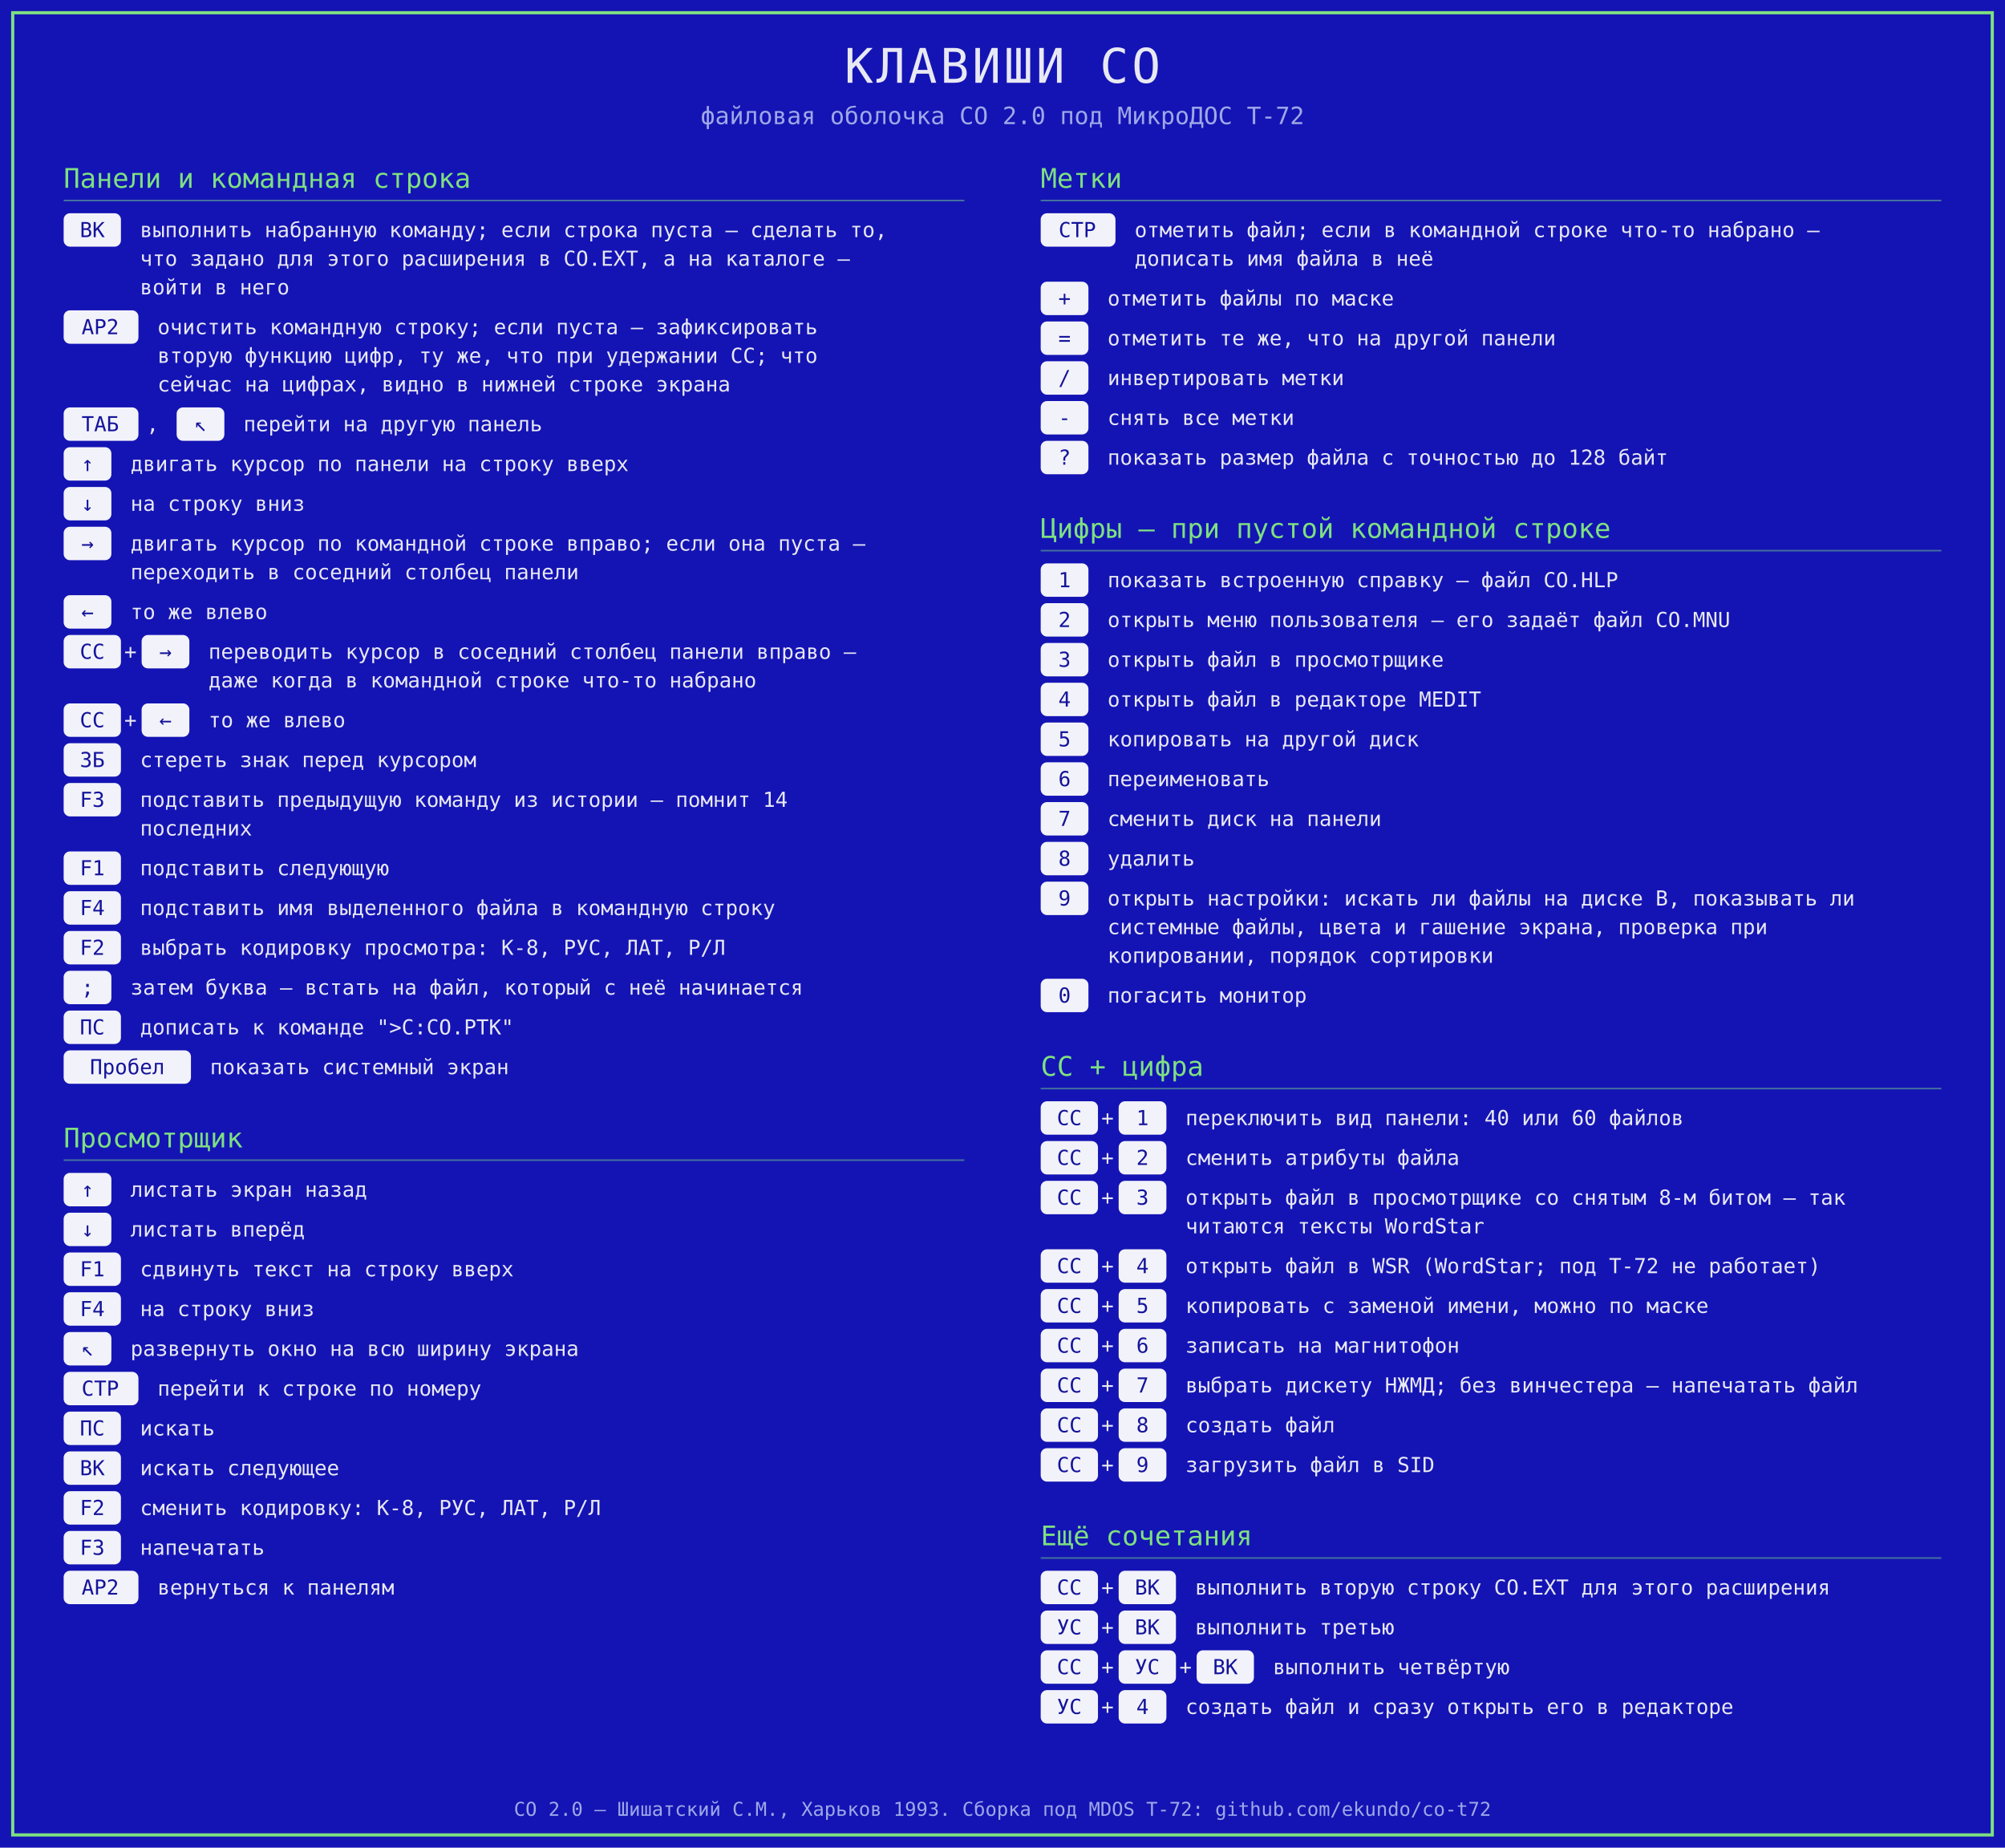
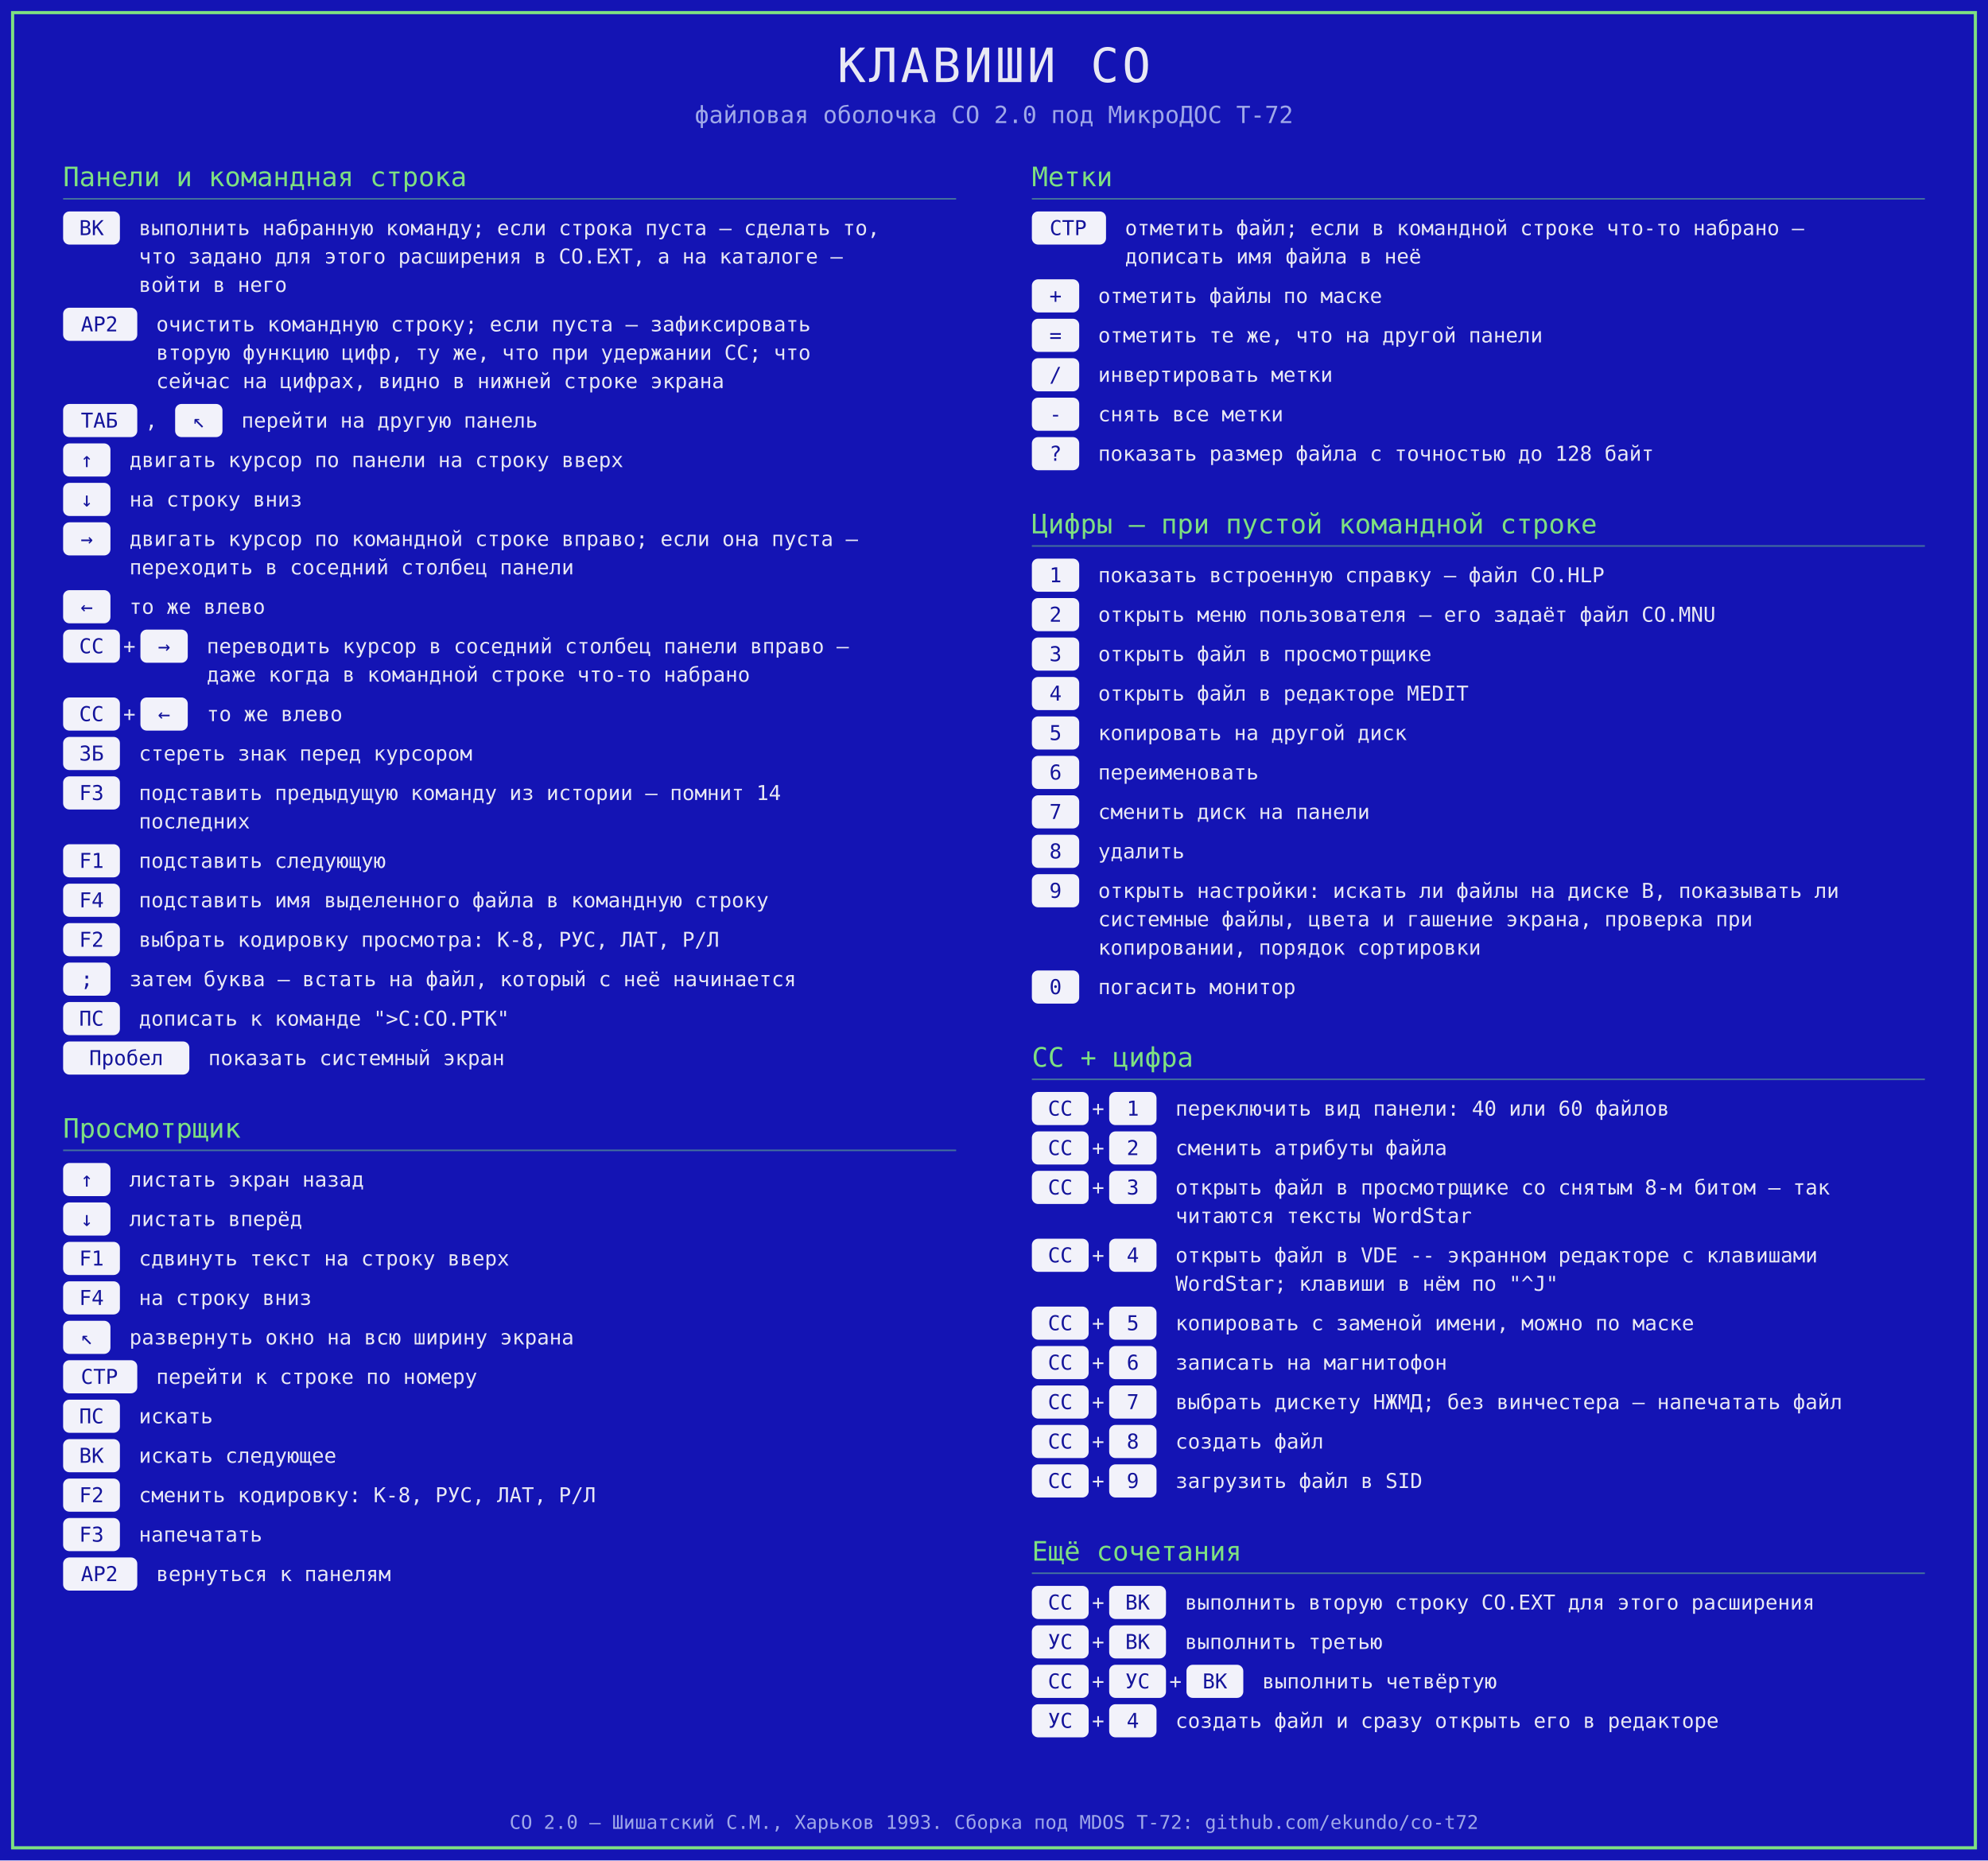
- <svg xmlns="http://www.w3.org/2000/svg" viewBox="0 0 1260 1161" width="1260" height="1161" font-family="Menlo, Consolas, &quot;DejaVu Sans Mono&quot;, monospace">
-   <rect width="1260" height="1161" fill="#1414b4" />
-   <rect x="8" y="8" width="1244" height="1145" fill="none" stroke="#7ee081" stroke-width="2" />
+ <svg xmlns="http://www.w3.org/2000/svg" viewBox="0 0 1260 1179" width="1260" height="1179" font-family="Menlo, Consolas, &quot;DejaVu Sans Mono&quot;, monospace">
+   <rect width="1260" height="1179" fill="#1414b4" />
+   <rect x="8" y="8" width="1244" height="1163" fill="none" stroke="#7ee081" stroke-width="2" />
  <text x="630" y="52" fill="#e8e8f4" font-size="30" text-anchor="middle" letter-spacing="2">КЛАВИШИ CO</text>
  <text x="630" y="78" fill="#9fa8e8" font-size="15" text-anchor="middle">файловая оболочка CO 2.0 под МикроДОС T-72</text>
  <text x="40" y="118" fill="#7ee081" font-size="17">Панели и командная строка</text>
  <line x1="40" y1="126" x2="606" y2="126" stroke="#7ee081" stroke-width="1" opacity="0.45" />
  <rect x="40" y="134" width="36" height="21" rx="4" fill="#f2f2fa" />
  <text x="58" y="149" fill="#14149b" font-size="13" text-anchor="middle">ВК</text>
  <text x="88" y="149" fill="#e8e8f4" font-size="13">выполнить набранную команду; если строка пуста — сделать то,</text>
  <text x="88" y="167" fill="#e8e8f4" font-size="13">что задано для этого расширения в CO.EXT, а на каталоге —</text>
  <text x="88" y="185" fill="#e8e8f4" font-size="13">войти в него</text>
  <rect x="40" y="195" width="47" height="21" rx="4" fill="#f2f2fa" />
  <text x="63" y="210" fill="#14149b" font-size="13" text-anchor="middle">АР2</text>
  <text x="99" y="210" fill="#e8e8f4" font-size="13">очистить командную строку; если пуста — зафиксировать</text>
  <text x="99" y="228" fill="#e8e8f4" font-size="13">вторую функцию цифр, ту же, что при удержании СС; что</text>
  <text x="99" y="246" fill="#e8e8f4" font-size="13">сейчас на цифрах, видно в нижней строке экрана</text>
  <rect x="40" y="256" width="47" height="21" rx="4" fill="#f2f2fa" />
  <text x="63" y="271" fill="#14149b" font-size="13" text-anchor="middle">ТАБ</text>
  <text x="92" y="271" fill="#e8e8f4" font-size="13">,</text>
  <rect x="111" y="256" width="30" height="21" rx="4" fill="#f2f2fa" />
  <text x="126" y="271" fill="#14149b" font-size="13" text-anchor="middle">↖</text>
  <text x="153" y="271" fill="#e8e8f4" font-size="13">перейти на другую панель</text>
  <rect x="40" y="281" width="30" height="21" rx="4" fill="#f2f2fa" />
  <text x="55" y="296" fill="#14149b" font-size="13" text-anchor="middle">↑</text>
  <text x="82" y="296" fill="#e8e8f4" font-size="13">двигать курсор по панели на строку вверх</text>
  <rect x="40" y="306" width="30" height="21" rx="4" fill="#f2f2fa" />
  <text x="55" y="321" fill="#14149b" font-size="13" text-anchor="middle">↓</text>
  <text x="82" y="321" fill="#e8e8f4" font-size="13">на строку вниз</text>
  <rect x="40" y="331" width="30" height="21" rx="4" fill="#f2f2fa" />
  <text x="55" y="346" fill="#14149b" font-size="13" text-anchor="middle">→</text>
  <text x="82" y="346" fill="#e8e8f4" font-size="13">двигать курсор по командной строке вправо; если она пуста —</text>
  <text x="82" y="364" fill="#e8e8f4" font-size="13">переходить в соседний столбец панели</text>
  <rect x="40" y="374" width="30" height="21" rx="4" fill="#f2f2fa" />
  <text x="55" y="389" fill="#14149b" font-size="13" text-anchor="middle">←</text>
  <text x="82" y="389" fill="#e8e8f4" font-size="13">то же влево</text>
  <rect x="40" y="399" width="36" height="21" rx="4" fill="#f2f2fa" />
  <text x="58" y="414" fill="#14149b" font-size="13" text-anchor="middle">СС</text>
  <text x="82" y="414" fill="#e8e8f4" font-size="13" text-anchor="middle">+</text>
  <rect x="89" y="399" width="30" height="21" rx="4" fill="#f2f2fa" />
  <text x="104" y="414" fill="#14149b" font-size="13" text-anchor="middle">→</text>
  <text x="131" y="414" fill="#e8e8f4" font-size="13">переводить курсор в соседний столбец панели вправо —</text>
  <text x="131" y="432" fill="#e8e8f4" font-size="13">даже когда в командной строке что-то набрано</text>
  <rect x="40" y="442" width="36" height="21" rx="4" fill="#f2f2fa" />
  <text x="58" y="457" fill="#14149b" font-size="13" text-anchor="middle">СС</text>
  <text x="82" y="457" fill="#e8e8f4" font-size="13" text-anchor="middle">+</text>
  <rect x="89" y="442" width="30" height="21" rx="4" fill="#f2f2fa" />
  <text x="104" y="457" fill="#14149b" font-size="13" text-anchor="middle">←</text>
  <text x="131" y="457" fill="#e8e8f4" font-size="13">то же влево</text>
  <rect x="40" y="467" width="36" height="21" rx="4" fill="#f2f2fa" />
  <text x="58" y="482" fill="#14149b" font-size="13" text-anchor="middle">ЗБ</text>
  <text x="88" y="482" fill="#e8e8f4" font-size="13">стереть знак перед курсором</text>
  <rect x="40" y="492" width="36" height="21" rx="4" fill="#f2f2fa" />
  <text x="58" y="507" fill="#14149b" font-size="13" text-anchor="middle">F3</text>
  <text x="88" y="507" fill="#e8e8f4" font-size="13">подставить предыдущую команду из истории — помнит 14</text>
  <text x="88" y="525" fill="#e8e8f4" font-size="13">последних</text>
  <rect x="40" y="535" width="36" height="21" rx="4" fill="#f2f2fa" />
  <text x="58" y="550" fill="#14149b" font-size="13" text-anchor="middle">F1</text>
  <text x="88" y="550" fill="#e8e8f4" font-size="13">подставить следующую</text>
  <rect x="40" y="560" width="36" height="21" rx="4" fill="#f2f2fa" />
  <text x="58" y="575" fill="#14149b" font-size="13" text-anchor="middle">F4</text>
  <text x="88" y="575" fill="#e8e8f4" font-size="13">подставить имя выделенного файла в командную строку</text>
  <rect x="40" y="585" width="36" height="21" rx="4" fill="#f2f2fa" />
  <text x="58" y="600" fill="#14149b" font-size="13" text-anchor="middle">F2</text>
  <text x="88" y="600" fill="#e8e8f4" font-size="13">выбрать кодировку просмотра: К-8, РУС, ЛАТ, Р/Л</text>
  <rect x="40" y="610" width="30" height="21" rx="4" fill="#f2f2fa" />
  <text x="55" y="625" fill="#14149b" font-size="13" text-anchor="middle">;</text>
  <text x="82" y="625" fill="#e8e8f4" font-size="13">затем буква — встать на файл, который с неё начинается</text>
  <rect x="40" y="635" width="36" height="21" rx="4" fill="#f2f2fa" />
  <text x="58" y="650" fill="#14149b" font-size="13" text-anchor="middle">ПС</text>
  <text x="88" y="650" fill="#e8e8f4" font-size="13">дописать к команде "&gt;C:CO.PTK"</text>
  <rect x="40" y="660" width="80" height="21" rx="4" fill="#f2f2fa" />
  <text x="80" y="675" fill="#14149b" font-size="13" text-anchor="middle">Пробел</text>
  <text x="132" y="675" fill="#e8e8f4" font-size="13">показать системный экран</text>
  <text x="40" y="721" fill="#7ee081" font-size="17">Просмотрщик</text>
  <line x1="40" y1="729" x2="606" y2="729" stroke="#7ee081" stroke-width="1" opacity="0.45" />
  <rect x="40" y="737" width="30" height="21" rx="4" fill="#f2f2fa" />
  <text x="55" y="752" fill="#14149b" font-size="13" text-anchor="middle">↑</text>
  <text x="82" y="752" fill="#e8e8f4" font-size="13">листать экран назад</text>
  <rect x="40" y="762" width="30" height="21" rx="4" fill="#f2f2fa" />
  <text x="55" y="777" fill="#14149b" font-size="13" text-anchor="middle">↓</text>
  <text x="82" y="777" fill="#e8e8f4" font-size="13">листать вперёд</text>
  <rect x="40" y="787" width="36" height="21" rx="4" fill="#f2f2fa" />
  <text x="58" y="802" fill="#14149b" font-size="13" text-anchor="middle">F1</text>
  <text x="88" y="802" fill="#e8e8f4" font-size="13">сдвинуть текст на строку вверх</text>
  <rect x="40" y="812" width="36" height="21" rx="4" fill="#f2f2fa" />
  <text x="58" y="827" fill="#14149b" font-size="13" text-anchor="middle">F4</text>
  <text x="88" y="827" fill="#e8e8f4" font-size="13">на строку вниз</text>
  <rect x="40" y="837" width="30" height="21" rx="4" fill="#f2f2fa" />
  <text x="55" y="852" fill="#14149b" font-size="13" text-anchor="middle">↖</text>
  <text x="82" y="852" fill="#e8e8f4" font-size="13">развернуть окно на всю ширину экрана</text>
  <rect x="40" y="862" width="47" height="21" rx="4" fill="#f2f2fa" />
  <text x="63" y="877" fill="#14149b" font-size="13" text-anchor="middle">СТР</text>
  <text x="99" y="877" fill="#e8e8f4" font-size="13">перейти к строке по номеру</text>
  <rect x="40" y="887" width="36" height="21" rx="4" fill="#f2f2fa" />
  <text x="58" y="902" fill="#14149b" font-size="13" text-anchor="middle">ПС</text>
  <text x="88" y="902" fill="#e8e8f4" font-size="13">искать</text>
  <rect x="40" y="912" width="36" height="21" rx="4" fill="#f2f2fa" />
  <text x="58" y="927" fill="#14149b" font-size="13" text-anchor="middle">ВК</text>
  <text x="88" y="927" fill="#e8e8f4" font-size="13">искать следующее</text>
  <rect x="40" y="937" width="36" height="21" rx="4" fill="#f2f2fa" />
  <text x="58" y="952" fill="#14149b" font-size="13" text-anchor="middle">F2</text>
  <text x="88" y="952" fill="#e8e8f4" font-size="13">сменить кодировку: К-8, РУС, ЛАТ, Р/Л</text>
  <rect x="40" y="962" width="36" height="21" rx="4" fill="#f2f2fa" />
  <text x="58" y="977" fill="#14149b" font-size="13" text-anchor="middle">F3</text>
  <text x="88" y="977" fill="#e8e8f4" font-size="13">напечатать</text>
  <rect x="40" y="987" width="47" height="21" rx="4" fill="#f2f2fa" />
  <text x="63" y="1002" fill="#14149b" font-size="13" text-anchor="middle">АР2</text>
  <text x="99" y="1002" fill="#e8e8f4" font-size="13">вернуться к панелям</text>
  <text x="654" y="118" fill="#7ee081" font-size="17">Метки</text>
  <line x1="654" y1="126" x2="1220" y2="126" stroke="#7ee081" stroke-width="1" opacity="0.45" />
  <rect x="654" y="134" width="47" height="21" rx="4" fill="#f2f2fa" />
  <text x="677" y="149" fill="#14149b" font-size="13" text-anchor="middle">СТР</text>
  <text x="713" y="149" fill="#e8e8f4" font-size="13">отметить файл; если в командной строке что-то набрано —</text>
  <text x="713" y="167" fill="#e8e8f4" font-size="13">дописать имя файла в неё</text>
  <rect x="654" y="177" width="30" height="21" rx="4" fill="#f2f2fa" />
  <text x="669" y="192" fill="#14149b" font-size="13" text-anchor="middle">+</text>
  <text x="696" y="192" fill="#e8e8f4" font-size="13">отметить файлы по маске</text>
  <rect x="654" y="202" width="30" height="21" rx="4" fill="#f2f2fa" />
  <text x="669" y="217" fill="#14149b" font-size="13" text-anchor="middle">=</text>
  <text x="696" y="217" fill="#e8e8f4" font-size="13">отметить те же, что на другой панели</text>
  <rect x="654" y="227" width="30" height="21" rx="4" fill="#f2f2fa" />
  <text x="669" y="242" fill="#14149b" font-size="13" text-anchor="middle">/</text>
  <text x="696" y="242" fill="#e8e8f4" font-size="13">инвертировать метки</text>
  <rect x="654" y="252" width="30" height="21" rx="4" fill="#f2f2fa" />
  <text x="669" y="267" fill="#14149b" font-size="13" text-anchor="middle">-</text>
  <text x="696" y="267" fill="#e8e8f4" font-size="13">снять все метки</text>
  <rect x="654" y="277" width="30" height="21" rx="4" fill="#f2f2fa" />
  <text x="669" y="292" fill="#14149b" font-size="13" text-anchor="middle">?</text>
  <text x="696" y="292" fill="#e8e8f4" font-size="13">показать размер файла с точностью до 128 байт</text>
  <text x="654" y="338" fill="#7ee081" font-size="17">Цифры — при пустой командной строке</text>
  <line x1="654" y1="346" x2="1220" y2="346" stroke="#7ee081" stroke-width="1" opacity="0.45" />
  <rect x="654" y="354" width="30" height="21" rx="4" fill="#f2f2fa" />
  <text x="669" y="369" fill="#14149b" font-size="13" text-anchor="middle">1</text>
  <text x="696" y="369" fill="#e8e8f4" font-size="13">показать встроенную справку — файл CO.HLP</text>
  <rect x="654" y="379" width="30" height="21" rx="4" fill="#f2f2fa" />
  <text x="669" y="394" fill="#14149b" font-size="13" text-anchor="middle">2</text>
  <text x="696" y="394" fill="#e8e8f4" font-size="13">открыть меню пользователя — его задаёт файл CO.MNU</text>
  <rect x="654" y="404" width="30" height="21" rx="4" fill="#f2f2fa" />
  <text x="669" y="419" fill="#14149b" font-size="13" text-anchor="middle">3</text>
  <text x="696" y="419" fill="#e8e8f4" font-size="13">открыть файл в просмотрщике</text>
  <rect x="654" y="429" width="30" height="21" rx="4" fill="#f2f2fa" />
  <text x="669" y="444" fill="#14149b" font-size="13" text-anchor="middle">4</text>
  <text x="696" y="444" fill="#e8e8f4" font-size="13">открыть файл в редакторе MEDIT</text>
  <rect x="654" y="454" width="30" height="21" rx="4" fill="#f2f2fa" />
  <text x="669" y="469" fill="#14149b" font-size="13" text-anchor="middle">5</text>
  <text x="696" y="469" fill="#e8e8f4" font-size="13">копировать на другой диск</text>
  <rect x="654" y="479" width="30" height="21" rx="4" fill="#f2f2fa" />
  <text x="669" y="494" fill="#14149b" font-size="13" text-anchor="middle">6</text>
  <text x="696" y="494" fill="#e8e8f4" font-size="13">переименовать</text>
  <rect x="654" y="504" width="30" height="21" rx="4" fill="#f2f2fa" />
  <text x="669" y="519" fill="#14149b" font-size="13" text-anchor="middle">7</text>
  <text x="696" y="519" fill="#e8e8f4" font-size="13">сменить диск на панели</text>
  <rect x="654" y="529" width="30" height="21" rx="4" fill="#f2f2fa" />
  <text x="669" y="544" fill="#14149b" font-size="13" text-anchor="middle">8</text>
  <text x="696" y="544" fill="#e8e8f4" font-size="13">удалить</text>
  <rect x="654" y="554" width="30" height="21" rx="4" fill="#f2f2fa" />
  <text x="669" y="569" fill="#14149b" font-size="13" text-anchor="middle">9</text>
  <text x="696" y="569" fill="#e8e8f4" font-size="13">открыть настройки: искать ли файлы на диске B, показывать ли</text>
  <text x="696" y="587" fill="#e8e8f4" font-size="13">системные файлы, цвета и гашение экрана, проверка при</text>
  <text x="696" y="605" fill="#e8e8f4" font-size="13">копировании, порядок сортировки</text>
  <rect x="654" y="615" width="30" height="21" rx="4" fill="#f2f2fa" />
  <text x="669" y="630" fill="#14149b" font-size="13" text-anchor="middle">0</text>
  <text x="696" y="630" fill="#e8e8f4" font-size="13">погасить монитор</text>
  <text x="654" y="676" fill="#7ee081" font-size="17">СС + цифра</text>
  <line x1="654" y1="684" x2="1220" y2="684" stroke="#7ee081" stroke-width="1" opacity="0.45" />
  <rect x="654" y="692" width="36" height="21" rx="4" fill="#f2f2fa" />
  <text x="672" y="707" fill="#14149b" font-size="13" text-anchor="middle">СС</text>
  <text x="696" y="707" fill="#e8e8f4" font-size="13" text-anchor="middle">+</text>
  <rect x="703" y="692" width="30" height="21" rx="4" fill="#f2f2fa" />
  <text x="718" y="707" fill="#14149b" font-size="13" text-anchor="middle">1</text>
  <text x="745" y="707" fill="#e8e8f4" font-size="13">переключить вид панели: 40 или 60 файлов</text>
  <rect x="654" y="717" width="36" height="21" rx="4" fill="#f2f2fa" />
  <text x="672" y="732" fill="#14149b" font-size="13" text-anchor="middle">СС</text>
  <text x="696" y="732" fill="#e8e8f4" font-size="13" text-anchor="middle">+</text>
  <rect x="703" y="717" width="30" height="21" rx="4" fill="#f2f2fa" />
  <text x="718" y="732" fill="#14149b" font-size="13" text-anchor="middle">2</text>
  <text x="745" y="732" fill="#e8e8f4" font-size="13">сменить атрибуты файла</text>
  <rect x="654" y="742" width="36" height="21" rx="4" fill="#f2f2fa" />
  <text x="672" y="757" fill="#14149b" font-size="13" text-anchor="middle">СС</text>
  <text x="696" y="757" fill="#e8e8f4" font-size="13" text-anchor="middle">+</text>
  <rect x="703" y="742" width="30" height="21" rx="4" fill="#f2f2fa" />
  <text x="718" y="757" fill="#14149b" font-size="13" text-anchor="middle">3</text>
  <text x="745" y="757" fill="#e8e8f4" font-size="13">открыть файл в просмотрщике со снятым 8-м битом — так</text>
  <text x="745" y="775" fill="#e8e8f4" font-size="13">читаются тексты WordStar</text>
  <rect x="654" y="785" width="36" height="21" rx="4" fill="#f2f2fa" />
  <text x="672" y="800" fill="#14149b" font-size="13" text-anchor="middle">СС</text>
  <text x="696" y="800" fill="#e8e8f4" font-size="13" text-anchor="middle">+</text>
  <rect x="703" y="785" width="30" height="21" rx="4" fill="#f2f2fa" />
  <text x="718" y="800" fill="#14149b" font-size="13" text-anchor="middle">4</text>
-   <text x="745" y="800" fill="#e8e8f4" font-size="13">открыть файл в WSR (WordStar; под T-72 не работает)</text>
-   <rect x="654" y="810" width="36" height="21" rx="4" fill="#f2f2fa" />
-   <text x="672" y="825" fill="#14149b" font-size="13" text-anchor="middle">СС</text>
-   <text x="696" y="825" fill="#e8e8f4" font-size="13" text-anchor="middle">+</text>
-   <rect x="703" y="810" width="30" height="21" rx="4" fill="#f2f2fa" />
-   <text x="718" y="825" fill="#14149b" font-size="13" text-anchor="middle">5</text>
-   <text x="745" y="825" fill="#e8e8f4" font-size="13">копировать с заменой имени, можно по маске</text>
-   <rect x="654" y="835" width="36" height="21" rx="4" fill="#f2f2fa" />
-   <text x="672" y="850" fill="#14149b" font-size="13" text-anchor="middle">СС</text>
-   <text x="696" y="850" fill="#e8e8f4" font-size="13" text-anchor="middle">+</text>
-   <rect x="703" y="835" width="30" height="21" rx="4" fill="#f2f2fa" />
-   <text x="718" y="850" fill="#14149b" font-size="13" text-anchor="middle">6</text>
-   <text x="745" y="850" fill="#e8e8f4" font-size="13">записать на магнитофон</text>
-   <rect x="654" y="860" width="36" height="21" rx="4" fill="#f2f2fa" />
-   <text x="672" y="875" fill="#14149b" font-size="13" text-anchor="middle">СС</text>
-   <text x="696" y="875" fill="#e8e8f4" font-size="13" text-anchor="middle">+</text>
-   <rect x="703" y="860" width="30" height="21" rx="4" fill="#f2f2fa" />
-   <text x="718" y="875" fill="#14149b" font-size="13" text-anchor="middle">7</text>
-   <text x="745" y="875" fill="#e8e8f4" font-size="13">выбрать дискету НЖМД; без винчестера — напечатать файл</text>
-   <rect x="654" y="885" width="36" height="21" rx="4" fill="#f2f2fa" />
-   <text x="672" y="900" fill="#14149b" font-size="13" text-anchor="middle">СС</text>
-   <text x="696" y="900" fill="#e8e8f4" font-size="13" text-anchor="middle">+</text>
-   <rect x="703" y="885" width="30" height="21" rx="4" fill="#f2f2fa" />
-   <text x="718" y="900" fill="#14149b" font-size="13" text-anchor="middle">8</text>
-   <text x="745" y="900" fill="#e8e8f4" font-size="13">создать файл</text>
-   <rect x="654" y="910" width="36" height="21" rx="4" fill="#f2f2fa" />
-   <text x="672" y="925" fill="#14149b" font-size="13" text-anchor="middle">СС</text>
-   <text x="696" y="925" fill="#e8e8f4" font-size="13" text-anchor="middle">+</text>
-   <rect x="703" y="910" width="30" height="21" rx="4" fill="#f2f2fa" />
-   <text x="718" y="925" fill="#14149b" font-size="13" text-anchor="middle">9</text>
-   <text x="745" y="925" fill="#e8e8f4" font-size="13">загрузить файл в SID</text>
-   <text x="654" y="971" fill="#7ee081" font-size="17">Ещё сочетания</text>
-   <line x1="654" y1="979" x2="1220" y2="979" stroke="#7ee081" stroke-width="1" opacity="0.45" />
-   <rect x="654" y="987" width="36" height="21" rx="4" fill="#f2f2fa" />
-   <text x="672" y="1002" fill="#14149b" font-size="13" text-anchor="middle">СС</text>
-   <text x="696" y="1002" fill="#e8e8f4" font-size="13" text-anchor="middle">+</text>
-   <rect x="703" y="987" width="36" height="21" rx="4" fill="#f2f2fa" />
-   <text x="721" y="1002" fill="#14149b" font-size="13" text-anchor="middle">ВК</text>
-   <text x="751" y="1002" fill="#e8e8f4" font-size="13">выполнить вторую строку CO.EXT для этого расширения</text>
-   <rect x="654" y="1012" width="36" height="21" rx="4" fill="#f2f2fa" />
-   <text x="672" y="1027" fill="#14149b" font-size="13" text-anchor="middle">УС</text>
-   <text x="696" y="1027" fill="#e8e8f4" font-size="13" text-anchor="middle">+</text>
-   <rect x="703" y="1012" width="36" height="21" rx="4" fill="#f2f2fa" />
-   <text x="721" y="1027" fill="#14149b" font-size="13" text-anchor="middle">ВК</text>
-   <text x="751" y="1027" fill="#e8e8f4" font-size="13">выполнить третью</text>
-   <rect x="654" y="1037" width="36" height="21" rx="4" fill="#f2f2fa" />
-   <text x="672" y="1052" fill="#14149b" font-size="13" text-anchor="middle">СС</text>
-   <text x="696" y="1052" fill="#e8e8f4" font-size="13" text-anchor="middle">+</text>
-   <rect x="703" y="1037" width="36" height="21" rx="4" fill="#f2f2fa" />
-   <text x="721" y="1052" fill="#14149b" font-size="13" text-anchor="middle">УС</text>
-   <text x="745" y="1052" fill="#e8e8f4" font-size="13" text-anchor="middle">+</text>
-   <rect x="752" y="1037" width="36" height="21" rx="4" fill="#f2f2fa" />
-   <text x="770" y="1052" fill="#14149b" font-size="13" text-anchor="middle">ВК</text>
-   <text x="800" y="1052" fill="#e8e8f4" font-size="13">выполнить четвёртую</text>
-   <rect x="654" y="1062" width="36" height="21" rx="4" fill="#f2f2fa" />
-   <text x="672" y="1077" fill="#14149b" font-size="13" text-anchor="middle">УС</text>
-   <text x="696" y="1077" fill="#e8e8f4" font-size="13" text-anchor="middle">+</text>
-   <rect x="703" y="1062" width="30" height="21" rx="4" fill="#f2f2fa" />
-   <text x="718" y="1077" fill="#14149b" font-size="13" text-anchor="middle">4</text>
-   <text x="745" y="1077" fill="#e8e8f4" font-size="13">создать файл и сразу открыть его в редакторе</text>
-   <text x="630" y="1141" fill="#9fa8e8" font-size="12" text-anchor="middle">CO 2.0 — Шишатский С.М., Харьков 1993. Сборка под MDOS T-72: github.com/ekundo/co-t72</text>
+   <text x="745" y="800" fill="#e8e8f4" font-size="13">открыть файл в VDE -- экранном редакторе с клавишами</text>
+   <text x="745" y="818" fill="#e8e8f4" font-size="13">WordStar; клавиши в нём по "^J"</text>
+   <rect x="654" y="828" width="36" height="21" rx="4" fill="#f2f2fa" />
+   <text x="672" y="843" fill="#14149b" font-size="13" text-anchor="middle">СС</text>
+   <text x="696" y="843" fill="#e8e8f4" font-size="13" text-anchor="middle">+</text>
+   <rect x="703" y="828" width="30" height="21" rx="4" fill="#f2f2fa" />
+   <text x="718" y="843" fill="#14149b" font-size="13" text-anchor="middle">5</text>
+   <text x="745" y="843" fill="#e8e8f4" font-size="13">копировать с заменой имени, можно по маске</text>
+   <rect x="654" y="853" width="36" height="21" rx="4" fill="#f2f2fa" />
+   <text x="672" y="868" fill="#14149b" font-size="13" text-anchor="middle">СС</text>
+   <text x="696" y="868" fill="#e8e8f4" font-size="13" text-anchor="middle">+</text>
+   <rect x="703" y="853" width="30" height="21" rx="4" fill="#f2f2fa" />
+   <text x="718" y="868" fill="#14149b" font-size="13" text-anchor="middle">6</text>
+   <text x="745" y="868" fill="#e8e8f4" font-size="13">записать на магнитофон</text>
+   <rect x="654" y="878" width="36" height="21" rx="4" fill="#f2f2fa" />
+   <text x="672" y="893" fill="#14149b" font-size="13" text-anchor="middle">СС</text>
+   <text x="696" y="893" fill="#e8e8f4" font-size="13" text-anchor="middle">+</text>
+   <rect x="703" y="878" width="30" height="21" rx="4" fill="#f2f2fa" />
+   <text x="718" y="893" fill="#14149b" font-size="13" text-anchor="middle">7</text>
+   <text x="745" y="893" fill="#e8e8f4" font-size="13">выбрать дискету НЖМД; без винчестера — напечатать файл</text>
+   <rect x="654" y="903" width="36" height="21" rx="4" fill="#f2f2fa" />
+   <text x="672" y="918" fill="#14149b" font-size="13" text-anchor="middle">СС</text>
+   <text x="696" y="918" fill="#e8e8f4" font-size="13" text-anchor="middle">+</text>
+   <rect x="703" y="903" width="30" height="21" rx="4" fill="#f2f2fa" />
+   <text x="718" y="918" fill="#14149b" font-size="13" text-anchor="middle">8</text>
+   <text x="745" y="918" fill="#e8e8f4" font-size="13">создать файл</text>
+   <rect x="654" y="928" width="36" height="21" rx="4" fill="#f2f2fa" />
+   <text x="672" y="943" fill="#14149b" font-size="13" text-anchor="middle">СС</text>
+   <text x="696" y="943" fill="#e8e8f4" font-size="13" text-anchor="middle">+</text>
+   <rect x="703" y="928" width="30" height="21" rx="4" fill="#f2f2fa" />
+   <text x="718" y="943" fill="#14149b" font-size="13" text-anchor="middle">9</text>
+   <text x="745" y="943" fill="#e8e8f4" font-size="13">загрузить файл в SID</text>
+   <text x="654" y="989" fill="#7ee081" font-size="17">Ещё сочетания</text>
+   <line x1="654" y1="997" x2="1220" y2="997" stroke="#7ee081" stroke-width="1" opacity="0.45" />
+   <rect x="654" y="1005" width="36" height="21" rx="4" fill="#f2f2fa" />
+   <text x="672" y="1020" fill="#14149b" font-size="13" text-anchor="middle">СС</text>
+   <text x="696" y="1020" fill="#e8e8f4" font-size="13" text-anchor="middle">+</text>
+   <rect x="703" y="1005" width="36" height="21" rx="4" fill="#f2f2fa" />
+   <text x="721" y="1020" fill="#14149b" font-size="13" text-anchor="middle">ВК</text>
+   <text x="751" y="1020" fill="#e8e8f4" font-size="13">выполнить вторую строку CO.EXT для этого расширения</text>
+   <rect x="654" y="1030" width="36" height="21" rx="4" fill="#f2f2fa" />
+   <text x="672" y="1045" fill="#14149b" font-size="13" text-anchor="middle">УС</text>
+   <text x="696" y="1045" fill="#e8e8f4" font-size="13" text-anchor="middle">+</text>
+   <rect x="703" y="1030" width="36" height="21" rx="4" fill="#f2f2fa" />
+   <text x="721" y="1045" fill="#14149b" font-size="13" text-anchor="middle">ВК</text>
+   <text x="751" y="1045" fill="#e8e8f4" font-size="13">выполнить третью</text>
+   <rect x="654" y="1055" width="36" height="21" rx="4" fill="#f2f2fa" />
+   <text x="672" y="1070" fill="#14149b" font-size="13" text-anchor="middle">СС</text>
+   <text x="696" y="1070" fill="#e8e8f4" font-size="13" text-anchor="middle">+</text>
+   <rect x="703" y="1055" width="36" height="21" rx="4" fill="#f2f2fa" />
+   <text x="721" y="1070" fill="#14149b" font-size="13" text-anchor="middle">УС</text>
+   <text x="745" y="1070" fill="#e8e8f4" font-size="13" text-anchor="middle">+</text>
+   <rect x="752" y="1055" width="36" height="21" rx="4" fill="#f2f2fa" />
+   <text x="770" y="1070" fill="#14149b" font-size="13" text-anchor="middle">ВК</text>
+   <text x="800" y="1070" fill="#e8e8f4" font-size="13">выполнить четвёртую</text>
+   <rect x="654" y="1080" width="36" height="21" rx="4" fill="#f2f2fa" />
+   <text x="672" y="1095" fill="#14149b" font-size="13" text-anchor="middle">УС</text>
+   <text x="696" y="1095" fill="#e8e8f4" font-size="13" text-anchor="middle">+</text>
+   <rect x="703" y="1080" width="30" height="21" rx="4" fill="#f2f2fa" />
+   <text x="718" y="1095" fill="#14149b" font-size="13" text-anchor="middle">4</text>
+   <text x="745" y="1095" fill="#e8e8f4" font-size="13">создать файл и сразу открыть его в редакторе</text>
+   <text x="630" y="1159" fill="#9fa8e8" font-size="12" text-anchor="middle">CO 2.0 — Шишатский С.М., Харьков 1993. Сборка под MDOS T-72: github.com/ekundo/co-t72</text>
</svg>
